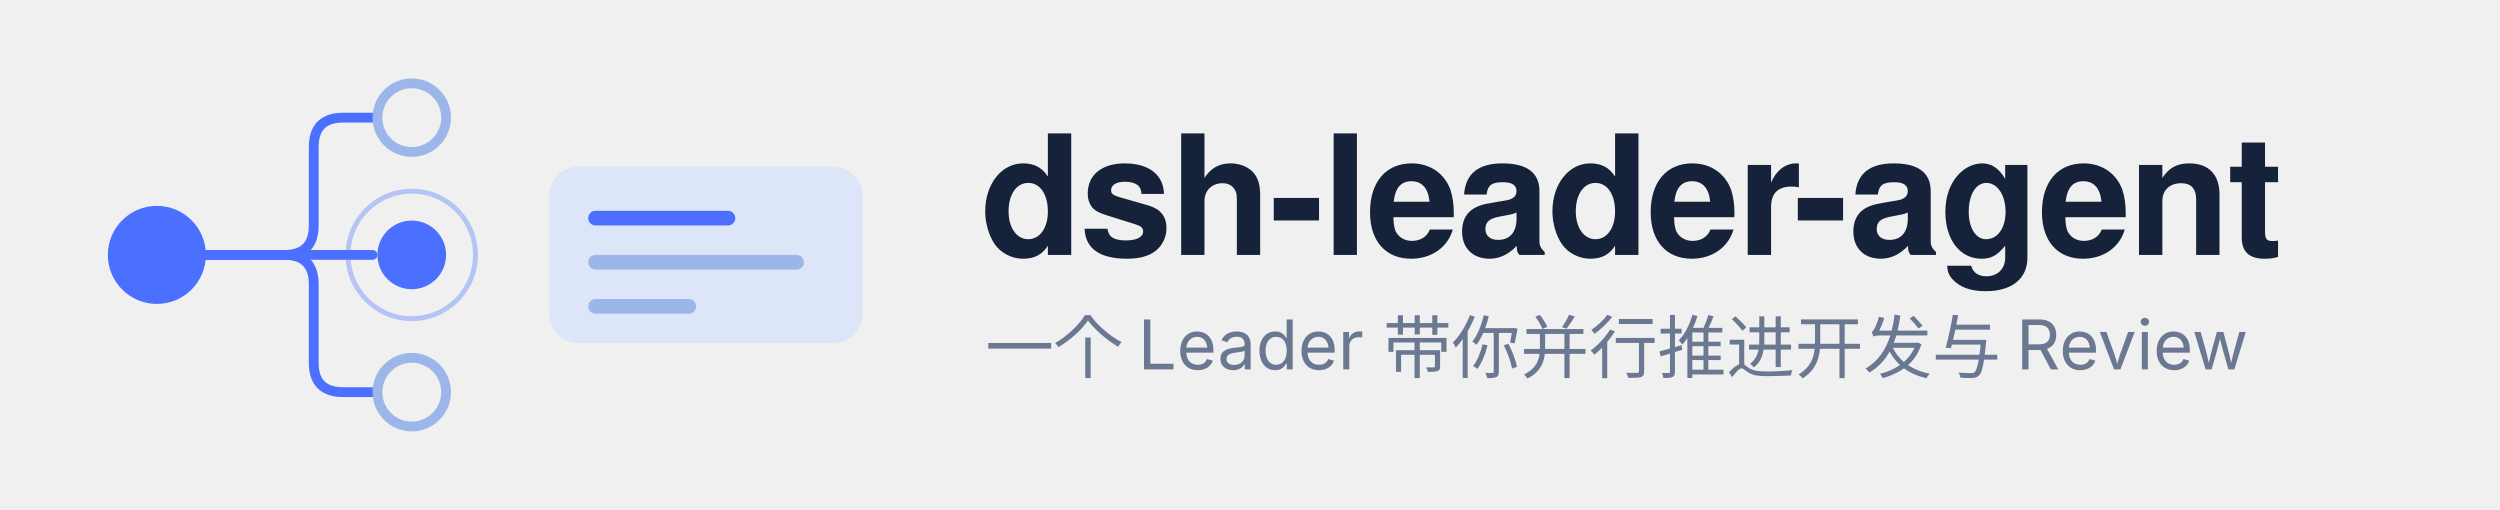
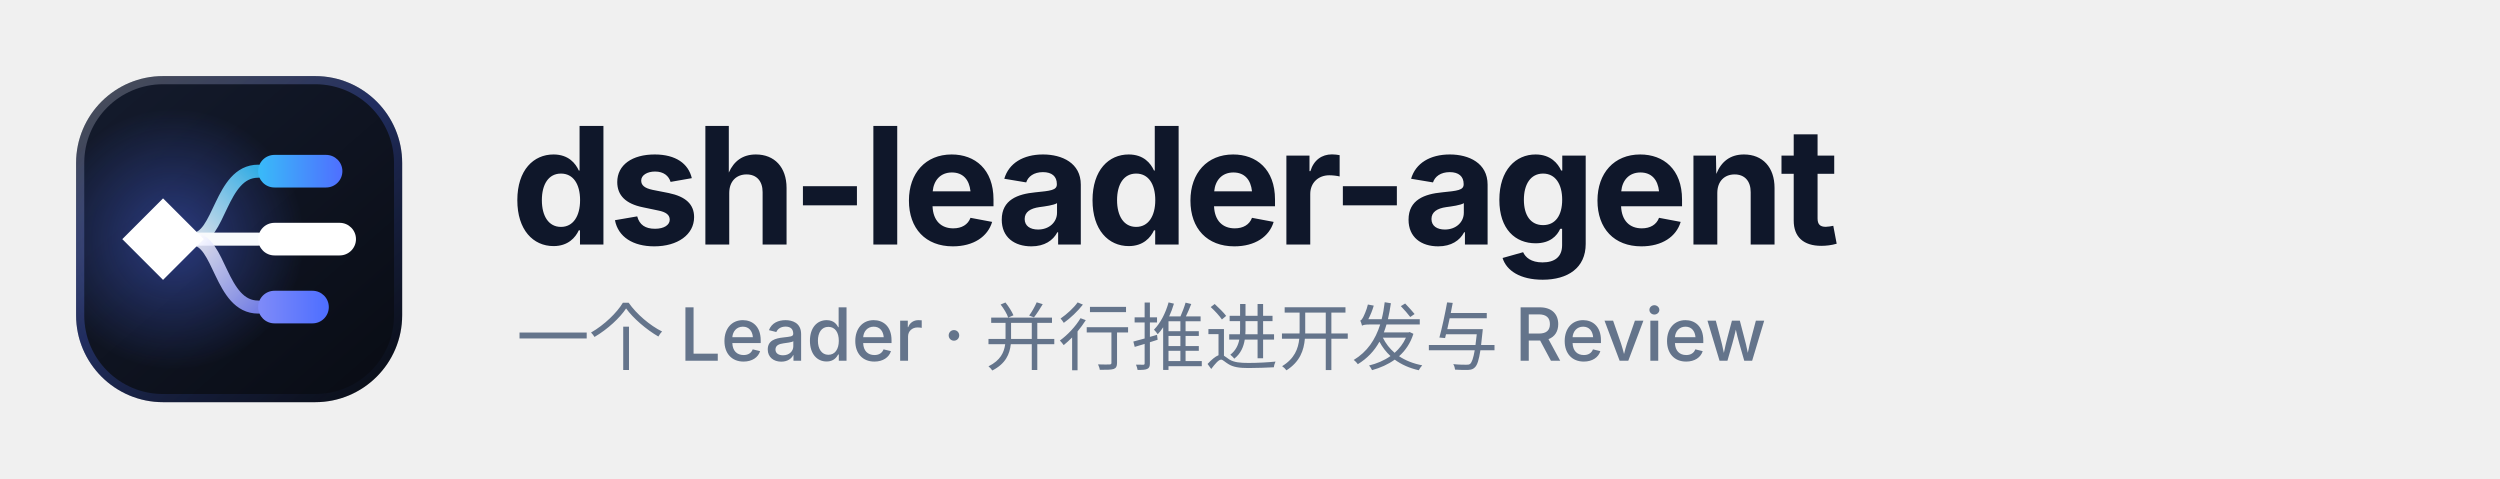
- <svg xmlns="http://www.w3.org/2000/svg" width="510" height="104" viewBox="0 0 510 104" role="img" aria-label="dsh-leader-agent">
-   <g stroke="#4b6fff" stroke-width="2" stroke-linecap="round" fill="none">
-     <path d="M42 52 H58 Q64 52 64 46 V30 Q64 24 70 24 H76" />
-     <path d="M42 52 H76" />
-     <path d="M42 52 H58 Q64 52 64 58 V74 Q64 80 70 80 H76" />
+ <svg xmlns="http://www.w3.org/2000/svg" width="460" height="88" viewBox="0 0 460 88" fill="none" role="img" aria-label="dsh-leader-agent">
+   <defs>
+     <linearGradient id="bg" x1="6" y1="2" x2="58" y2="62" gradientUnits="userSpaceOnUse">
+       <stop offset="0%" stop-color="#141B2D" />
+       <stop offset="100%" stop-color="#090C14" />
+     </linearGradient>
+     <linearGradient id="rim" x1="8" y1="2" x2="56" y2="62" gradientUnits="userSpaceOnUse">
+       <stop offset="0%" stop-color="#FFFFFF" stop-opacity="0.22" />
+       <stop offset="45%" stop-color="#4F6FFF" stop-opacity="0.28" />
+       <stop offset="100%" stop-color="#0F172A" stop-opacity="0.18" />
+     </linearGradient>
+     <radialGradient id="glow" cx="20" cy="32" r="24" gradientUnits="userSpaceOnUse">
+       <stop offset="0%" stop-color="#4F6FFF" stop-opacity="0.42" />
+       <stop offset="100%" stop-color="#4F6FFF" stop-opacity="0" />
+     </radialGradient>
+     <linearGradient id="trackTop" x1="35" y1="19.5" x2="51" y2="19.5" gradientUnits="userSpaceOnUse">
+       <stop offset="0%" stop-color="#38BDF8" />
+       <stop offset="100%" stop-color="#4F6FFF" />
+     </linearGradient>
+     <linearGradient id="trackBot" x1="35" y1="44.5" x2="48" y2="44.5" gradientUnits="userSpaceOnUse">
+       <stop offset="0%" stop-color="#818CF8" />
+       <stop offset="100%" stop-color="#4F6FFF" />
+     </linearGradient>
+     <linearGradient id="wireTop" x1="23" y1="32" x2="35.5" y2="19.5" gradientUnits="userSpaceOnUse">
+       <stop offset="0%" stop-color="#FFFFFF" stop-opacity="0.85" />
+       <stop offset="100%" stop-color="#38BDF8" stop-opacity="0.9" />
+     </linearGradient>
+     <linearGradient id="wireBot" x1="23" y1="32" x2="35.5" y2="44.5" gradientUnits="userSpaceOnUse">
+       <stop offset="0%" stop-color="#FFFFFF" stop-opacity="0.85" />
+       <stop offset="100%" stop-color="#818CF8" stop-opacity="0.9" />
+     </linearGradient>
+   </defs>
+   <g transform="translate(12, 12)">
+     <rect x="2" y="2" width="60" height="60" rx="16" fill="url(#bg)" />
+     <rect x="2.75" y="2.75" width="58.5" height="58.5" rx="15.25" stroke="url(#rim)" stroke-width="1.5" />
+     <rect x="2" y="2" width="60" height="60" rx="16" fill="url(#glow)" />
+     <path d="M23.5 32 C28.5 32 28.5 19.5 35.5 19.5" stroke="url(#wireTop)" stroke-width="2.4" stroke-linecap="round" />
+     <path d="M23.5 32 H35.5" stroke="#F8FAFC" stroke-width="2.4" stroke-linecap="round" />
+     <path d="M23.5 32 C28.5 32 28.5 44.5 35.5 44.5" stroke="url(#wireBot)" stroke-width="2.4" stroke-linecap="round" />
+     <path d="M18 24.5 L25.5 32 L18 39.5 L10.5 32 Z" fill="#FFFFFF" />
+     <rect x="35.5" y="16.5" width="15.5" height="6" rx="3" fill="url(#trackTop)" />
+     <rect x="35.5" y="29" width="18" height="6" rx="3" fill="#FFFFFF" />
+     <rect x="35.5" y="41.5" width="13" height="6" rx="3" fill="url(#trackBot)" />
  </g>
-   <circle cx="32" cy="52" r="10" fill="#4b6fff" />
-   <circle cx="84" cy="24" r="7" fill="none" stroke="#9db6ea" stroke-width="2" />
-   <circle cx="84" cy="52" r="7" fill="#4b6fff" />
-   <circle cx="84" cy="80" r="7" fill="none" stroke="#9db6ea" stroke-width="2" />
-   <circle cx="84" cy="52" r="13" fill="none" stroke="#4b6fff" stroke-width="1" opacity="0.35" />
-   <g fill="#dce6f8">
-     <rect x="112" y="34" width="64" height="36" rx="6" />
-     <rect x="120" y="43" width="30" height="3" rx="1.5" fill="#4b6fff" />
-     <rect x="120" y="52" width="44" height="3" rx="1.5" fill="#9db6ea" />
-     <rect x="120" y="61" width="22" height="3" rx="1.5" fill="#9db6ea" />
-   </g>
-   <text x="200" y="52" font-family="-apple-system, BlinkMacSystemFont, 'Segoe UI', Helvetica, Arial, sans-serif" font-size="34" font-weight="700" fill="#16223a" letter-spacing="-0.5">dsh-leader-agent</text>
-   <text x="201" y="76" font-family="-apple-system, BlinkMacSystemFont, 'Segoe UI', 'PingFang SC', 'Microsoft YaHei', sans-serif" font-size="14" fill="#6b7891">一个 Leader 带你并行推进开发与 Review</text>
+   <text x="94" y="45" font-family="Inter, -apple-system, BlinkMacSystemFont, 'SF Pro Display', 'Segoe UI', Helvetica, Arial, sans-serif" font-size="30" font-weight="700" fill="#0F172A" letter-spacing="-0.9">dsh-leader-agent</text>
+   <text x="95" y="67" font-family="Inter, -apple-system, BlinkMacSystemFont, 'PingFang SC', 'Microsoft YaHei', 'Segoe UI', sans-serif" font-size="13.5" font-weight="500" fill="#64748B">一个 Leader · 并行推进开发与 Review</text>
</svg>
